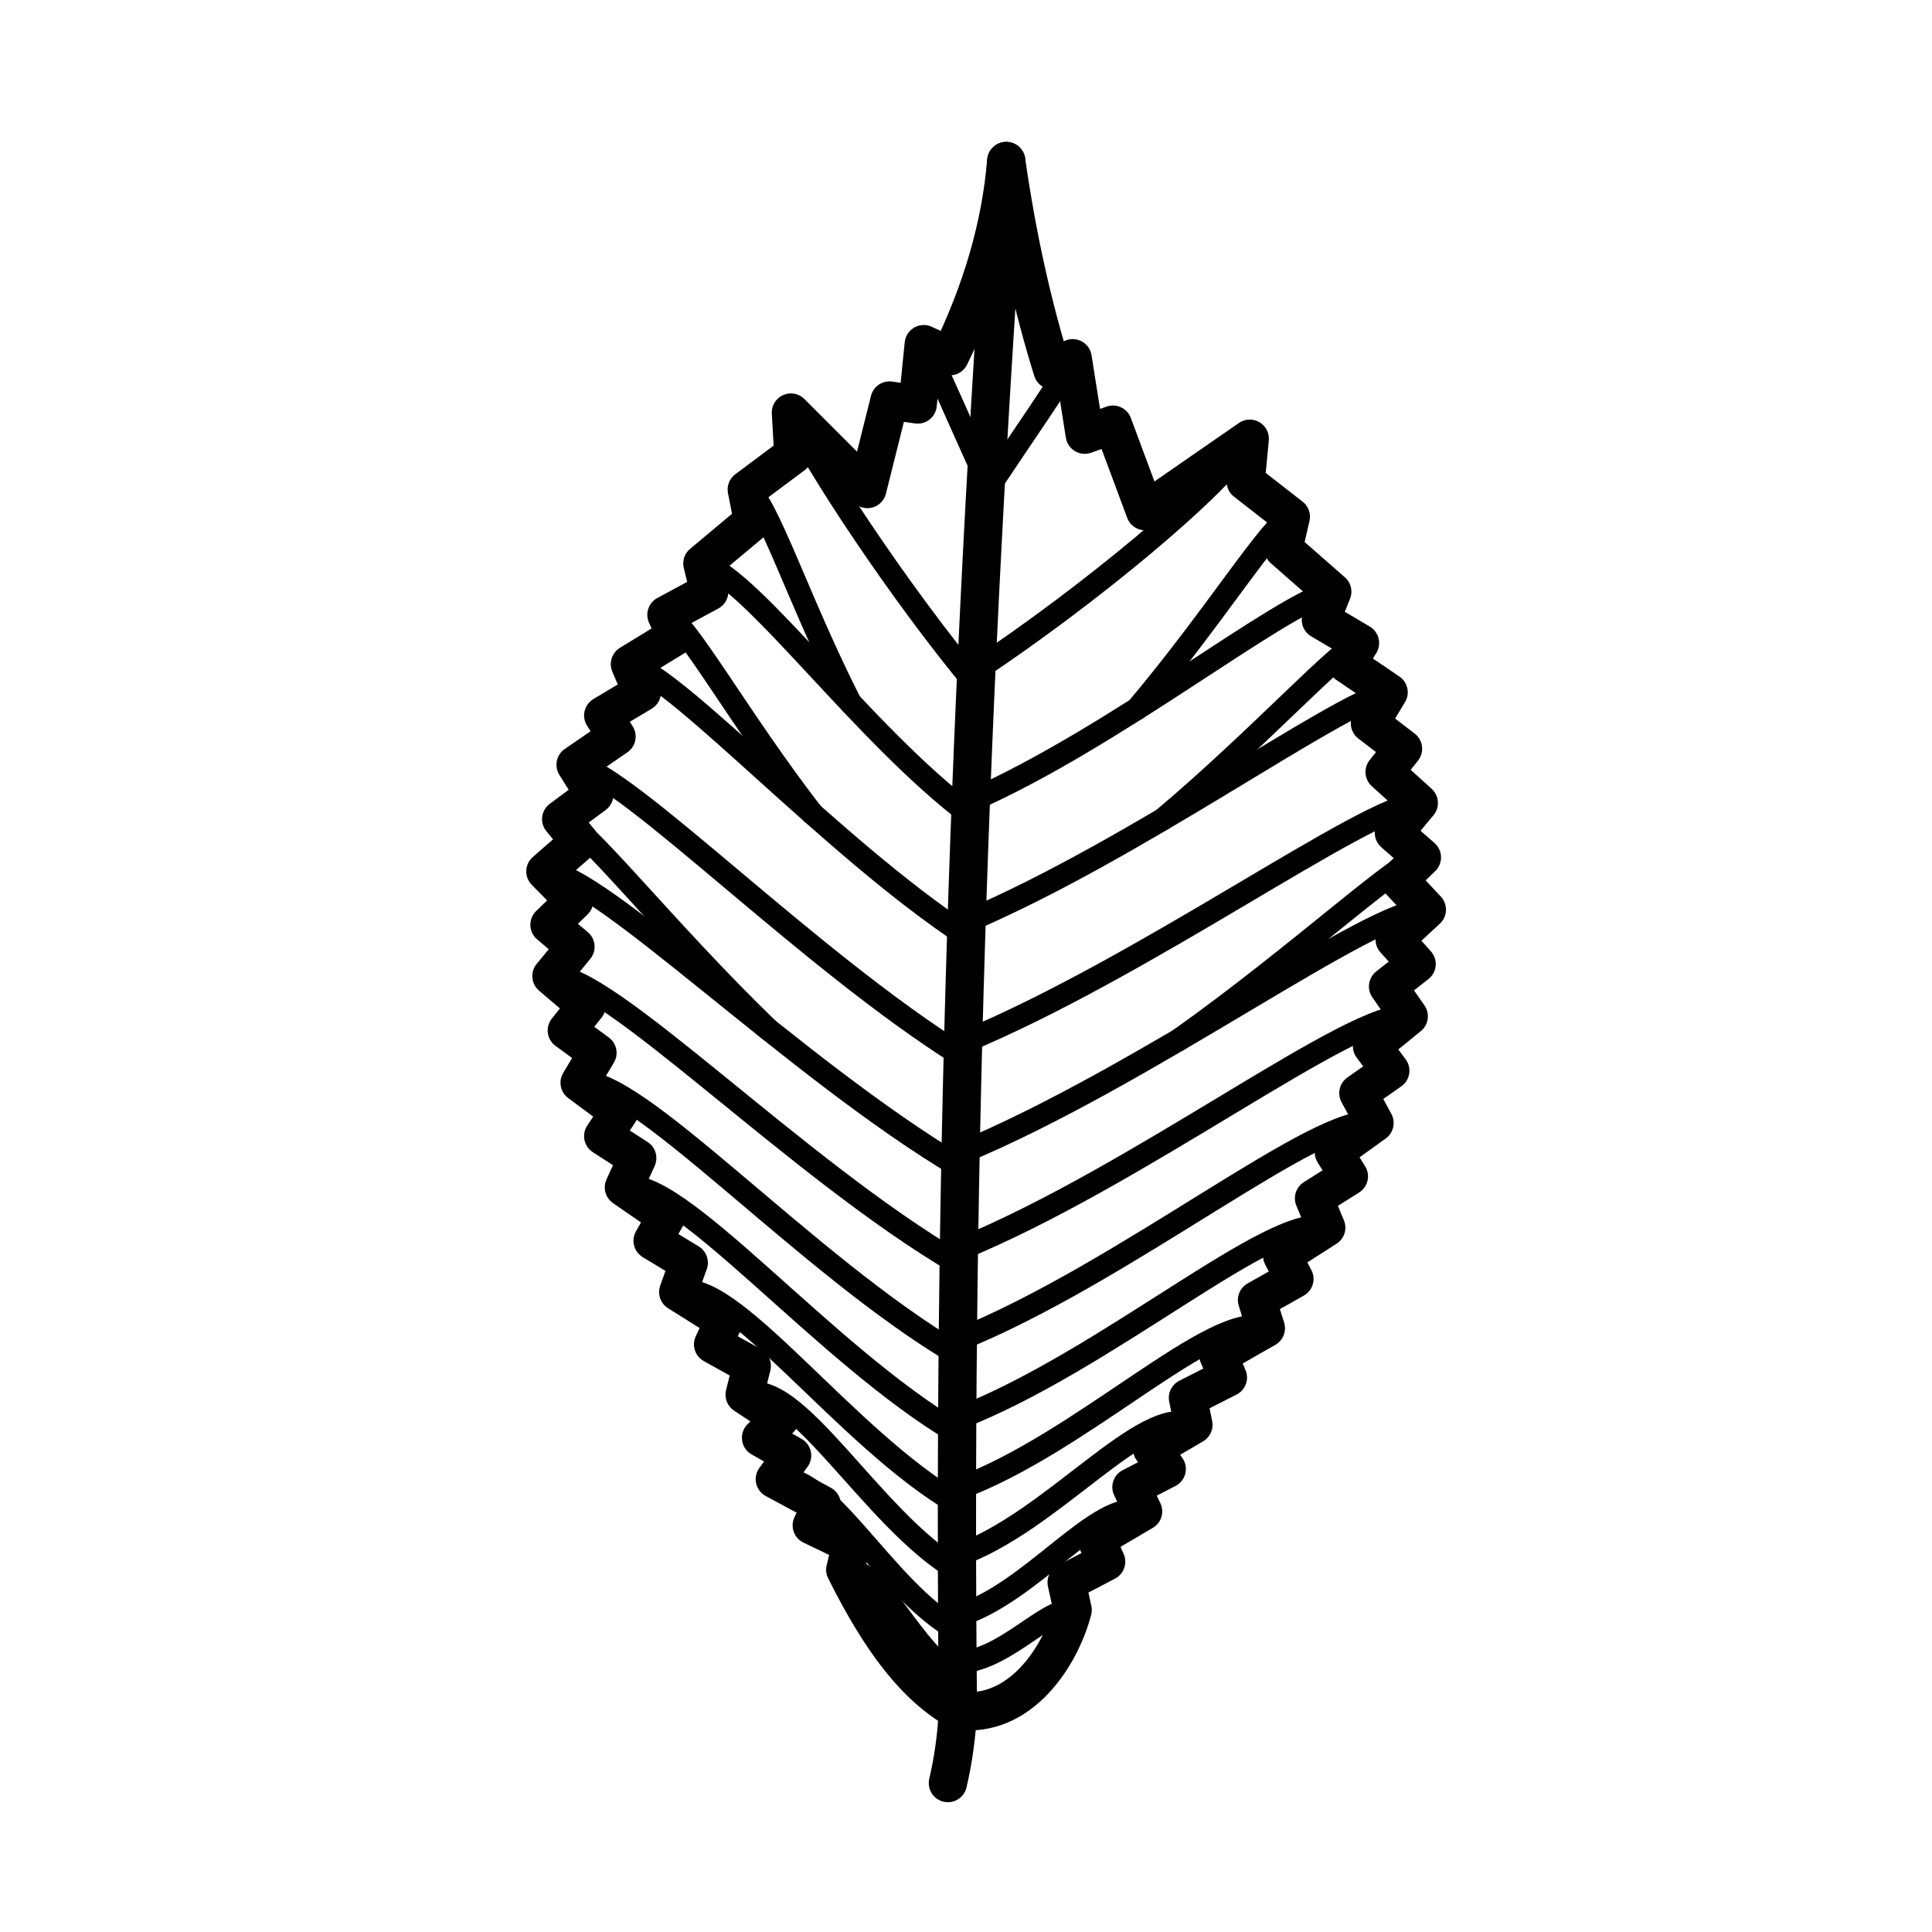
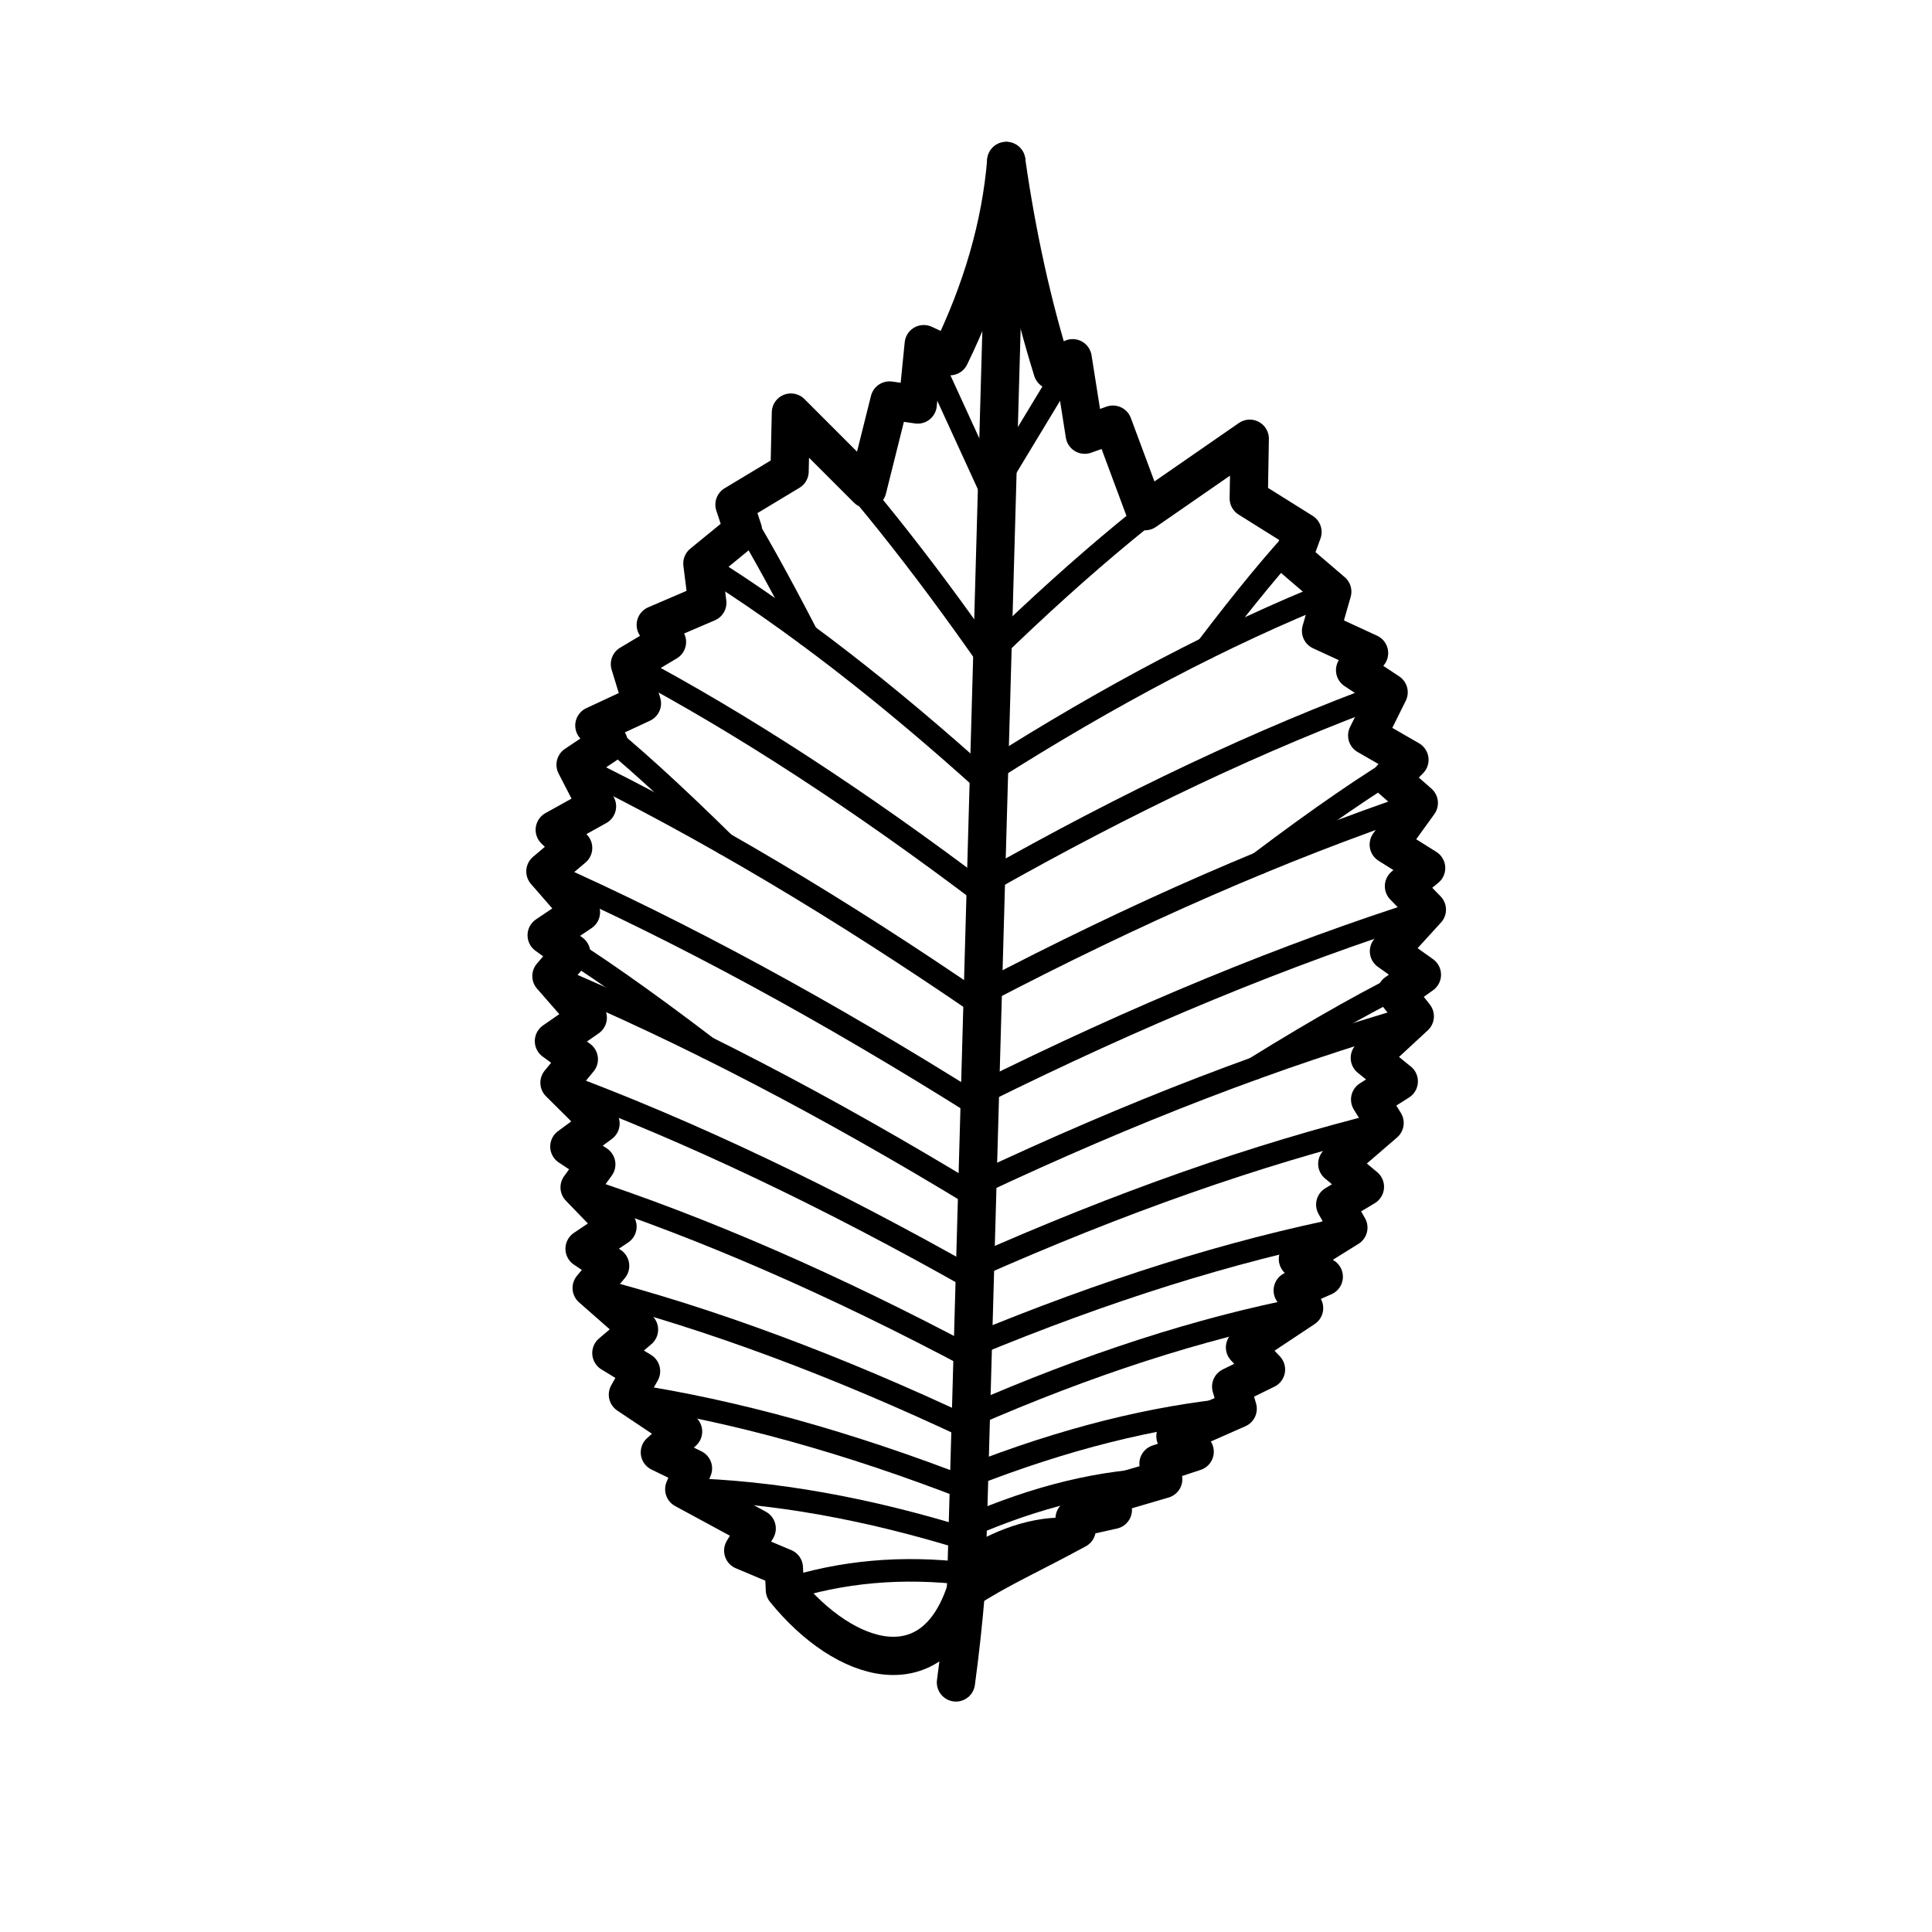
<svg xmlns="http://www.w3.org/2000/svg" width="96" height="96" viewBox="0 0 96 96" fill="none" stroke-linecap="round" stroke-linejoin="round" role="img" aria-label="Bergulme · Ulmus glabra">
-   <path class="leaf-blade" d="M50 8 Q49.6 12.8 47.2 17.7 L45.9 17.1 L45.6 20.1 L44.2 19.9 L43.1 24.3 L39.3 20.5L39.418 22.6 L37.106 24.325 L37.412 25.9 Q35.905 27.16 34.9 28 L35.242 29.4 L33.114 30.55 L33.588 31.6 Q32.215 32.44 31.3 33 L31.894 34.4 L29.973 35.55 L30.636 36.6 Q29.414 37.44 28.6 38 L29.53 39.484 L27.885 40.703 L28.8 41.816 Q27.78 42.706 27.1 43.3 L28.534 44.756 L27.303 45.952 L28.596 47.044 Q27.878 47.918 27.4 48.5 L29.142 49.984 L28.164 51.203 L29.688 52.316 Q29.155 53.206 28.8 53.8 L30.766 55.256 L29.972 56.452 L31.664 57.544 Q31.266 58.418 31 59 L33.106 60.456 L32.427 61.652 L34.224 62.744 Q33.91 63.618 33.7 64.2 L35.974 65.628 L35.433 66.801 L37.356 67.872 Q37.142 68.729 37 69.3 L38.77 70.476 L37.815 71.442 L39.36 72.324 Q38.844 73.03 38.5 73.5 L40.83 74.76 L40.335 75.795 L42.3 76.74 Q42.12 77.496 42 78 C43.8 81.6 45.5 83.8 47.6 85 C50.7 85.4 52.7 82.3 53.3 80 L53 78.628 L54.965 77.599 L54.47 76.472 L56.8 75.1 L56.22 73.896 L57.975 72.993 L57.25 72.004 L59.3 70.8 L59.028 69.456 L61.014 68.448 L60.542 67.344 L62.9 66 L62.46 64.6 L64.32 63.55 L63.71 62.4 L65.9 61 L65.292 59.544 L67.026 58.452 L66.278 57.256 L68.3 55.8 L67.496 54.316 L69.083 53.203 L68.174 51.984 L70 50.5 L68.972 49.016 L70.391 47.903 L69.298 46.684 L70.9 45.2 L69.508 43.716 L70.654 42.603 L69.262 41.384 L70.5 39.9 L68.8 38.36 L69.715 37.205 L68.07 35.94 L69 34.4 L66.936 33 L67.578 31.95 L65.634 30.8 L66.2 29.4 L63.772 27.272 L64.141 25.676 L61.898 23.928 L62.1 21.8 L56.9 25.4 L55.3 21.1 L53.9 21.6 L53.3 17.8 L52.3 18.4 Q50.8 13.6 50 8 Z" fill="none" stroke="currentColor" stroke-width="1.9" />
-   <path class="leaf-vein" d="M48.484 34 C44.81 29.6 40.403 22.964 39.3 20.5" fill="none" stroke="currentColor" stroke-width="1.12" />
-   <path class="leaf-vein" d="M48.216 40.5 C42.889 36.5 37.465 28.843 34.9 28" fill="none" stroke="currentColor" stroke-width="1.12" />
-   <path class="leaf-vein" d="M48.008 46.5 C41.325 42.1 33.871 33.824 31.3 33" fill="none" stroke="currentColor" stroke-width="1.12" />
-   <path class="leaf-vein" d="M47.838 52.5 C40.143 47.7 31.244 38.548 28.6 38" fill="none" stroke="currentColor" stroke-width="1.12" />
-   <path class="leaf-vein" d="M47.717 58 C39.47 53.12 29.798 43.402 27.1 43.3" fill="none" stroke="currentColor" stroke-width="1.12" />
-   <path class="leaf-vein" d="M47.638 62.8 C39.543 58.08 30.089 48.261 27.4 48.5" fill="none" stroke="currentColor" stroke-width="1.12" />
-   <path class="leaf-vein" d="M47.587 67.3 C40.072 62.9 31.448 53.271 28.8 53.8" fill="none" stroke="currentColor" stroke-width="1.12" />
-   <path class="leaf-vein" d="M47.56 71.2 C40.936 67.32 33.603 58.282 31 59" fill="none" stroke="currentColor" stroke-width="1.12" />
-   <path class="leaf-vein" d="M47.55 74.7 C42.01 71.5 36.252 63.319 33.7 64.2" fill="none" stroke="currentColor" stroke-width="1.12" />
-   <path class="leaf-vein" d="M47.553 78 C43.332 75.52 39.517 68.324 37 69.3" fill="none" stroke="currentColor" stroke-width="1.12" />
-   <path class="leaf-vein" d="M47.567 81 C43.94 79 41.025 72.93 38.5 73.5" fill="none" stroke="currentColor" stroke-width="1.12" />
-   <path class="leaf-vein" d="M47.584 83.3 C45.35 82.18 43.681 77.791 42 78" fill="none" stroke="currentColor" stroke-width="1.12" />
-   <path class="leaf-vein" d="M48.515 33.3 C53.949 29.7 60.735 24.13 62.1 21.8" fill="none" stroke="currentColor" stroke-width="1.12" />
-   <path class="leaf-vein" d="M48.242 39.8 C55.425 36.64 63.573 30.025 66.2 29.4" fill="none" stroke="currentColor" stroke-width="1.12" />
-   <path class="leaf-vein" d="M48.03 45.8 C56.418 42.24 66.363 34.978 69 34.4" fill="none" stroke="currentColor" stroke-width="1.12" />
-   <path class="leaf-vein" d="M47.856 51.8 C56.914 48.04 67.807 40.088 70.5 39.9" fill="none" stroke="currentColor" stroke-width="1.12" />
-   <path class="leaf-vein" d="M47.731 57.3 C56.999 53.46 68.202 45.105 70.9 45.2" fill="none" stroke="currentColor" stroke-width="1.12" />
-   <path class="leaf-vein" d="M47.648 62.1 C56.589 58.46 67.327 50.12 70 50.5" fill="none" stroke="currentColor" stroke-width="1.12" />
-   <path class="leaf-vein" d="M47.593 66.6 C55.876 63.28 65.668 55.197 68.3 55.8" fill="none" stroke="currentColor" stroke-width="1.12" />
-   <path class="leaf-vein" d="M47.564 70.5 C54.898 67.7 63.323 60.194 65.9 61" fill="none" stroke="currentColor" stroke-width="1.12" />
-   <path class="leaf-vein" d="M47.551 74 C53.691 71.8 60.387 65.013 62.9 66" fill="none" stroke="currentColor" stroke-width="1.12" />
-   <path class="leaf-vein" d="M47.552 77.3 C52.251 75.7 56.835 69.699 59.3 70.8" fill="none" stroke="currentColor" stroke-width="1.12" />
-   <path class="leaf-vein" d="M47.563 80.3 C51.258 79.22 54.569 74.422 56.8 75.1" fill="none" stroke="currentColor" stroke-width="1.12" />
-   <path class="leaf-vein" d="M47.578 82.6 C49.867 82.56 51.918 79.952 53.3 80" fill="none" stroke="currentColor" stroke-width="1.12" />
-   <path class="leaf-vein" d="M48.995 23.8 C47.757 21.12 46.545 18.229 45.9 17.1" fill="none" stroke="currentColor" stroke-width="1.12" />
-   <path class="leaf-vein" d="M48.956 24.5 C50.694 21.82 52.75 18.978 53.3 17.8" fill="none" stroke="currentColor" stroke-width="1.12" />
-   <path class="leaf-vein" d="M42.264 34.93 C39.685 29.878 38.039 24.686 37.106 24.325" fill="none" stroke="currentColor" stroke-width="1.12" />
-   <path class="leaf-vein" d="M40.365 40.427 C36.74 35.738 34.061 30.87 33.114 30.55" fill="none" stroke="currentColor" stroke-width="1.12" />
-   <path class="leaf-vein" d="M38.159 51.134 C33.022 46.169 28.878 40.825 27.885 40.703" fill="none" stroke="currentColor" stroke-width="1.12" />
-   <path class="leaf-vein" d="M56.493 35.219 C60.317 30.698 63.199 26.01 64.141 25.676" fill="none" stroke="currentColor" stroke-width="1.12" />
-   <path class="leaf-vein" d="M57.78 40.708 C62.679 36.579 66.608 32.191 67.578 31.95" fill="none" stroke="currentColor" stroke-width="1.12" />
-   <path class="leaf-vein" d="M58.562 51.678 C64.608 47.39 69.654 42.629 70.654 42.603" fill="none" stroke="currentColor" stroke-width="1.12" />
-   <path class="leaf-petiole" d="M47.1 88.6 Q47.5 86.9 47.6 85" fill="none" stroke="currentColor" stroke-width="1.9" />
-   <path class="leaf-midrib" d="M47.6 85 Q47.2 47 50 8" fill="none" stroke="currentColor" stroke-width="1.9" />
+   <path class="leaf-blade" d="M50 8 Q49.6 12.8 47.2 17.7 L45.9 17.1 L45.6 20.1 L44.2 19.9 L43.1 24.3 L39.3 20.5 L39.234 23.425 L36.496 25.075 L36.918 26.35 L34.9 28 L35.146 29.95 L32.584 31.05 L33.142 31.9 L31.3 33 L31.897 34.95 L29.533 36.05 L30.244 36.9 L28.6 38 L29.665 40.067 L27.565 41.233 L28.48 42.134 L27.1 43.3 L28.867 45.328 L27.163 46.472 L28.384 47.356 L27.4 48.5 L29.206 50.567 L27.524 51.733 L28.762 52.634 L27.8 53.8 L29.84 55.828 L28.29 56.972 L29.63 57.856 L28.8 59 L30.684 60.95 L29.046 62.05 L30.318 62.9 L29.4 64 L31.752 66.067 L30.378 67.233 L31.854 68.134 L31.2 69.3 L33.942 71.133 L32.788 72.167 L34.434 72.966 L34 74 L37.6 75.95 L36.93 77.05 L38.95 77.9 L39 79 C42 82.7 46.4 84 48 79 C49.5 78 51.3 77.2 53.5 76 L53.396 75.45 L55.297 75.025 L54.473 74.475 L57.8 73.5 L57.564 72.73 L59.363 72.135 L58.407 71.365 L61.5 70 L61.176 68.9 L62.907 68.05 L61.863 66.95 L64.8 65 L64.234 64.12 L65.778 63.44 L64.492 62.56 L67 61 L66.346 59.856 L67.822 58.972 L66.448 57.828 L68.8 55.8 L68.08 54.634 L69.505 53.733 L68.065 52.567 L70.3 50.5 L69.382 49.334 L70.654 48.433 L69.016 47.267 L70.9 45.2 L69.762 44.034 L70.864 43.133 L69.006 41.967 L70.5 39.9 L69.12 38.69 L70.035 37.755 L67.935 36.545 L69 34.4 L67.334 33.3 L68.028 32.45 L65.642 31.35 L66.2 29.4 L64.248 27.728 L64.721 26.436 L62.049 24.764 L62.1 21.8 L56.9 25.4 L55.3 21.1 L53.9 21.6 L53.3 17.8 L52.3 18.4 Q50.8 13.6 50 8 Z" fill="none" stroke="currentColor" stroke-width="1.9" />
+   <path class="leaf-petiole" d="M47.5 83.6 Q47.8 81.4 48 79" fill="none" stroke="currentColor" stroke-width="1.9" />
+   <path class="leaf-midrib" d="M48 79 L50 8" fill="none" stroke="currentColor" stroke-width="1.9" />
+   <path class="leaf-vein" d="M49.296 33 Q43.998 25.375 39.3 20.5" fill="none" stroke="currentColor" stroke-width="1.12" />
+   <path class="leaf-vein" d="M49.127 39 Q41.587 32.17 34.9 28" fill="none" stroke="currentColor" stroke-width="1.12" />
+   <path class="leaf-vein" d="M40.105 31.553 Q37.94 27.366 36.496 25.075" fill="none" stroke="currentColor" stroke-width="1.12" />
+   <path class="leaf-vein" d="M48.972 44.5 Q39.606 37.405 31.3 33" fill="none" stroke="currentColor" stroke-width="1.12" />
+   <path class="leaf-vein" d="M48.817 50 Q38.102 42.64 28.6 38" fill="none" stroke="currentColor" stroke-width="1.12" />
+   <path class="leaf-vein" d="M35.997 41.919 Q32.118 38.098 29.533 36.05" fill="none" stroke="currentColor" stroke-width="1.12" />
+   <path class="leaf-vein" d="M48.676 55 Q37.241 47.799 27.1 43.3" fill="none" stroke="currentColor" stroke-width="1.12" />
+   <path class="leaf-vein" d="M48.549 59.5 Q37.34 52.67 27.4 48.5" fill="none" stroke="currentColor" stroke-width="1.12" />
+   <path class="leaf-vein" d="M35.138 52.053 Q30.353 48.405 27.163 46.472" fill="none" stroke="currentColor" stroke-width="1.12" />
+   <path class="leaf-vein" d="M48.434 63.6 Q37.498 57.406 27.8 53.8" fill="none" stroke="currentColor" stroke-width="1.12" />
+   <path class="leaf-vein" d="M48.324 67.5 Q37.976 61.995 28.8 59" fill="none" stroke="currentColor" stroke-width="1.12" />
+   <path class="leaf-vein" d="M48.225 71 Q38.248 66.29 29.4 64" fill="none" stroke="currentColor" stroke-width="1.12" />
+   <path class="leaf-vein" d="M48.141 74 Q39.162 70.509 31.2 69.3" fill="none" stroke="currentColor" stroke-width="1.12" />
+   <path class="leaf-vein" d="M48.07 76.5 Q40.613 74.175 34 74" fill="none" stroke="currentColor" stroke-width="1.12" />
+   <path class="leaf-vein" d="M48.023 78.2 Q43.241 77.624 39 79" fill="none" stroke="currentColor" stroke-width="1.12" />
+   <path class="leaf-vein" d="M49.314 32.35 Q56.091 25.759 62.1 21.8" fill="none" stroke="currentColor" stroke-width="1.12" />
+   <path class="leaf-vein" d="M49.145 38.35 Q58.184 32.606 66.2 29.4" fill="none" stroke="currentColor" stroke-width="1.12" />
+   <path class="leaf-vein" d="M59.96 32.203 Q62.817 28.443 64.721 26.436" fill="none" stroke="currentColor" stroke-width="1.12" />
+   <path class="leaf-vein" d="M48.99 43.85 Q59.595 37.841 69 34.4" fill="none" stroke="currentColor" stroke-width="1.12" />
+   <path class="leaf-vein" d="M48.835 49.35 Q60.318 43.341 70.5 39.9" fill="none" stroke="currentColor" stroke-width="1.12" />
+   <path class="leaf-vein" d="M62.574 42.886 Q67.05 39.507 70.035 37.755" fill="none" stroke="currentColor" stroke-width="1.12" />
+   <path class="leaf-vein" d="M48.694 54.35 Q60.463 48.501 70.9 45.2" fill="none" stroke="currentColor" stroke-width="1.12" />
+   <path class="leaf-vein" d="M48.568 58.85 Q60.086 53.425 70.3 50.5" fill="none" stroke="currentColor" stroke-width="1.12" />
+   <path class="leaf-vein" d="M62.349 53.084 Q67.332 49.993 70.654 48.433" fill="none" stroke="currentColor" stroke-width="1.12" />
+   <path class="leaf-vein" d="M48.452 62.95 Q59.236 58.16 68.8 55.8" fill="none" stroke="currentColor" stroke-width="1.12" />
+   <path class="leaf-vein" d="M48.342 66.85 Q58.231 62.749 67 61" fill="none" stroke="currentColor" stroke-width="1.12" />
+   <path class="leaf-vein" d="M48.244 70.35 Q57.019 66.514 64.8 65" fill="none" stroke="currentColor" stroke-width="1.12" />
+   <path class="leaf-vein" d="M48.159 73.35 Q55.23 70.575 61.5 70" fill="none" stroke="currentColor" stroke-width="1.12" />
+   <path class="leaf-vein" d="M48.089 75.85 Q53.236 73.605 57.8 73.5" fill="none" stroke="currentColor" stroke-width="1.12" />
+   <path class="leaf-vein" d="M48.041 77.55 Q50.934 75.728 53.5 76" fill="none" stroke="currentColor" stroke-width="1.12" />
+   <path class="leaf-vein" d="M49.521 25 L45.9 17.1" fill="none" stroke="currentColor" stroke-width="1.12" />
+   <path class="leaf-vein" d="M49.549 24 L53.3 17.8" fill="none" stroke="currentColor" stroke-width="1.12" />
</svg>
